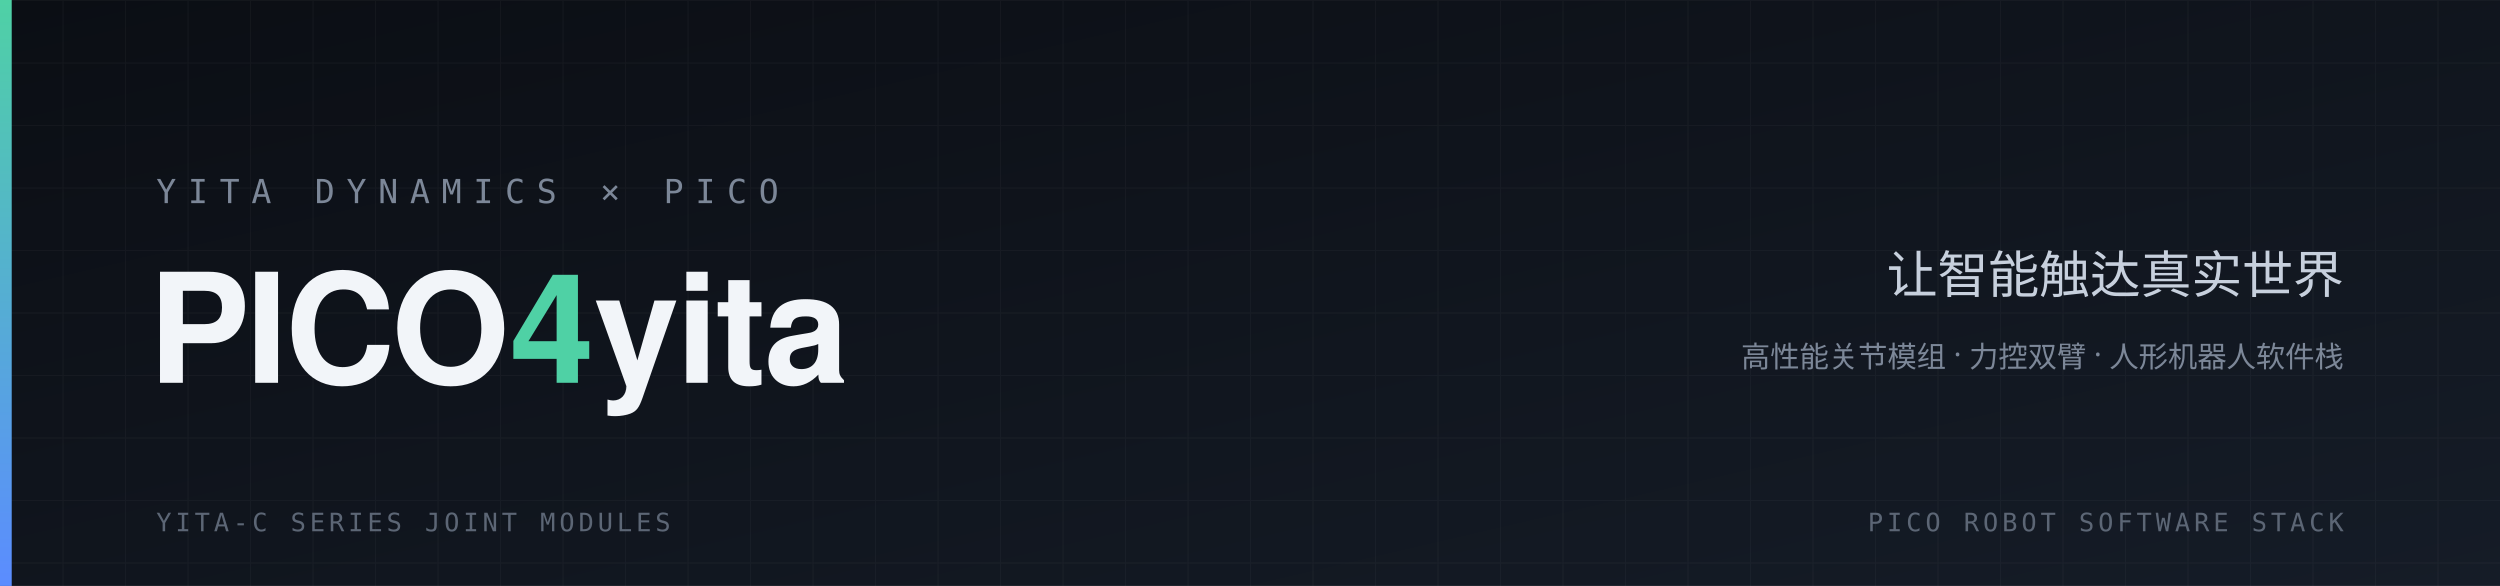
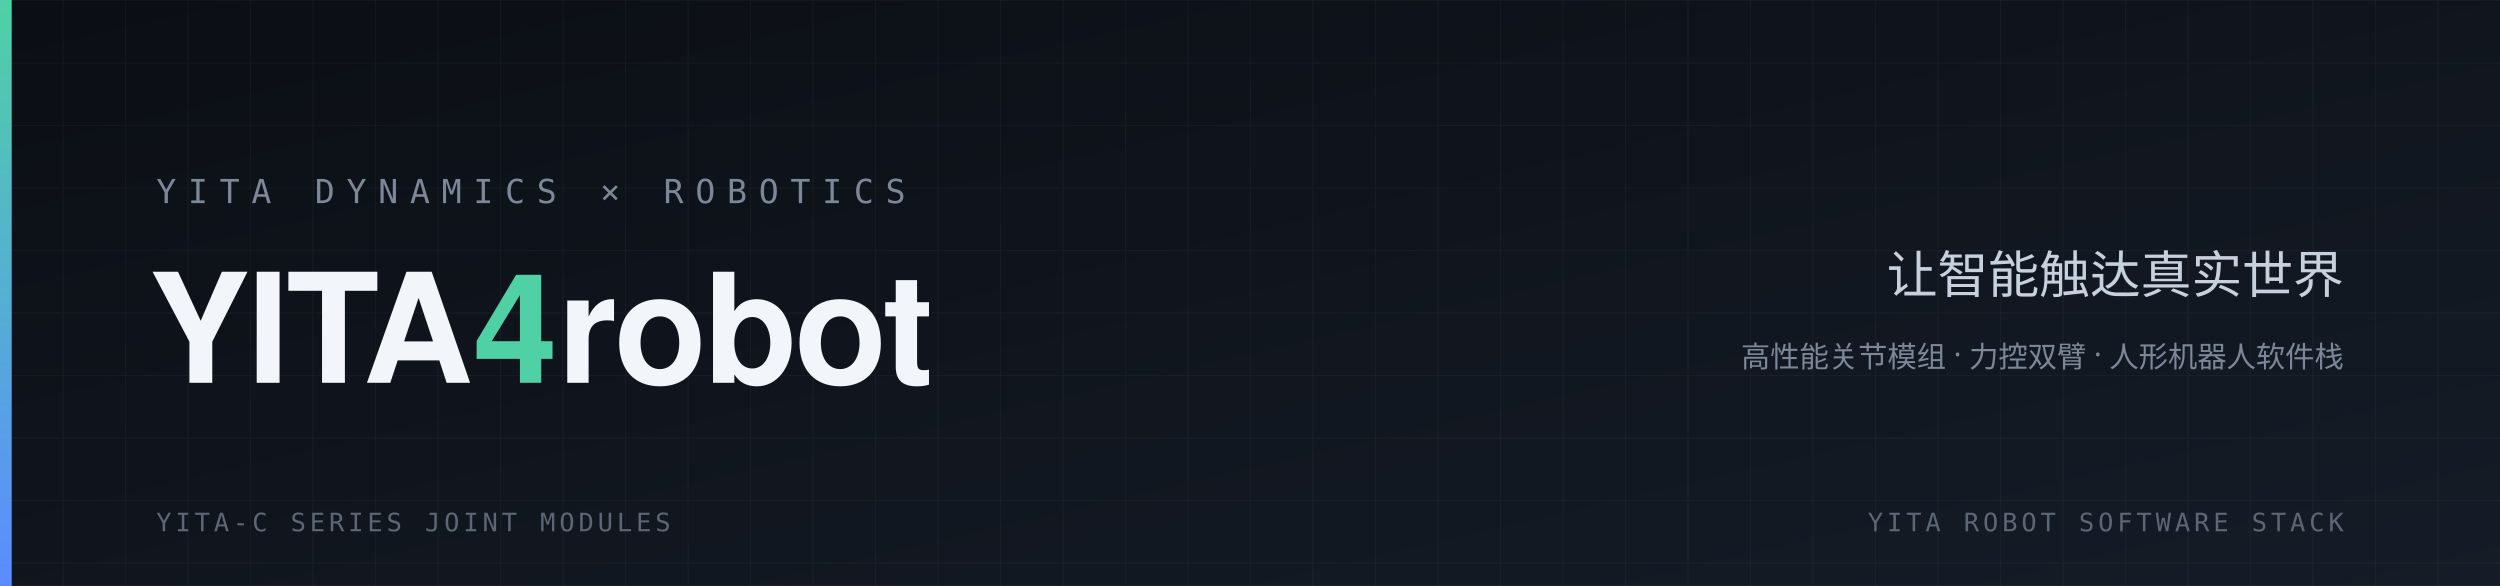
- <svg xmlns="http://www.w3.org/2000/svg" width="1280" height="300" viewBox="0 0 1280 300" role="img" aria-label="PICO4yita — PICO × YITA Dynamics">
+ <svg xmlns="http://www.w3.org/2000/svg" width="1280" height="300" viewBox="0 0 1280 300" role="img" aria-label="YITA4robot — YITA Dynamics">
  <defs>
    <linearGradient id="bg" x1="0" y1="0" x2="1" y2="1">
      <stop offset="0%" stop-color="#0B0E14" />
      <stop offset="100%" stop-color="#151C27" />
    </linearGradient>
    <linearGradient id="accent" x1="0" y1="0" x2="0" y2="1">
      <stop offset="0%" stop-color="#4FD1A5" />
      <stop offset="100%" stop-color="#5B8CFF" />
    </linearGradient>
    <linearGradient id="rule" x1="0" y1="0" x2="1" y2="0">
      <stop offset="0%" stop-color="#4FD1A5" stop-opacity="0.9" />
      <stop offset="100%" stop-color="#5B8CFF" stop-opacity="0" />
    </linearGradient>
    <pattern id="grid" width="32" height="32" patternUnits="userSpaceOnUse">
      <path d="M32 0H0V32" fill="none" stroke="#FFFFFF" stroke-opacity="0.035" stroke-width="1" />
    </pattern>
  </defs>
  <rect width="1280" height="300" fill="url(#bg)" />
  <rect width="1280" height="300" fill="url(#grid)" />
  <rect x="0" y="0" width="6" height="300" fill="url(#accent)" />
-   <text x="80" y="104" font-family="'SF Mono', 'JetBrains Mono', Menlo, Consolas, monospace" font-size="17" fill="#7C8798" letter-spacing="6">YITA DYNAMICS × PICO</text>
-   <text x="76" y="196" font-family="-apple-system, BlinkMacSystemFont, 'Segoe UI', Helvetica, Arial, sans-serif" font-size="78" font-weight="700" fill="#F2F5F9" letter-spacing="-1.5">PICO<tspan fill="#4FD1A5">4</tspan>yita</text>
+   <text x="80" y="104" font-family="'SF Mono', 'JetBrains Mono', Menlo, Consolas, monospace" font-size="17" fill="#7C8798" letter-spacing="6">YITA DYNAMICS × ROBOTICS</text>
+   <text x="76" y="196" font-family="-apple-system, BlinkMacSystemFont, 'Segoe UI', Helvetica, Arial, sans-serif" font-size="78" font-weight="700" fill="#F2F5F9" letter-spacing="-1.5">YITA<tspan fill="#4FD1A5">4</tspan>robot</text>
  <text x="1200" y="150" text-anchor="end" font-family="'PingFang SC', 'Hiragino Sans GB', 'Microsoft YaHei', 'Noto Sans SC', sans-serif" font-size="26" fill="#C7D0DD">让智能触达真实世界</text>
  <text x="1200" y="188" text-anchor="end" font-family="'PingFang SC', 'Hiragino Sans GB', 'Microsoft YaHei', 'Noto Sans SC', sans-serif" font-size="15" fill="#7C8798">高性能关节模组 · 力控双臂 · 人形机器人软件栈</text>
  <line x1="80" y1="240" x2="1200" y2="240" stroke="url(#rule)" stroke-width="1" />
  <text x="80" y="272" font-family="'SF Mono', 'JetBrains Mono', Menlo, Consolas, monospace" font-size="13" fill="#5C6675" letter-spacing="2">YITA-C SERIES JOINT MODULES</text>
-   <text x="1200" y="272" text-anchor="end" font-family="'SF Mono', 'JetBrains Mono', Menlo, Consolas, monospace" font-size="13" fill="#5C6675" letter-spacing="2">PICO ROBOT SOFTWARE STACK</text>
+   <text x="1200" y="272" text-anchor="end" font-family="'SF Mono', 'JetBrains Mono', Menlo, Consolas, monospace" font-size="13" fill="#5C6675" letter-spacing="2">YITA ROBOT SOFTWARE STACK</text>
</svg>
